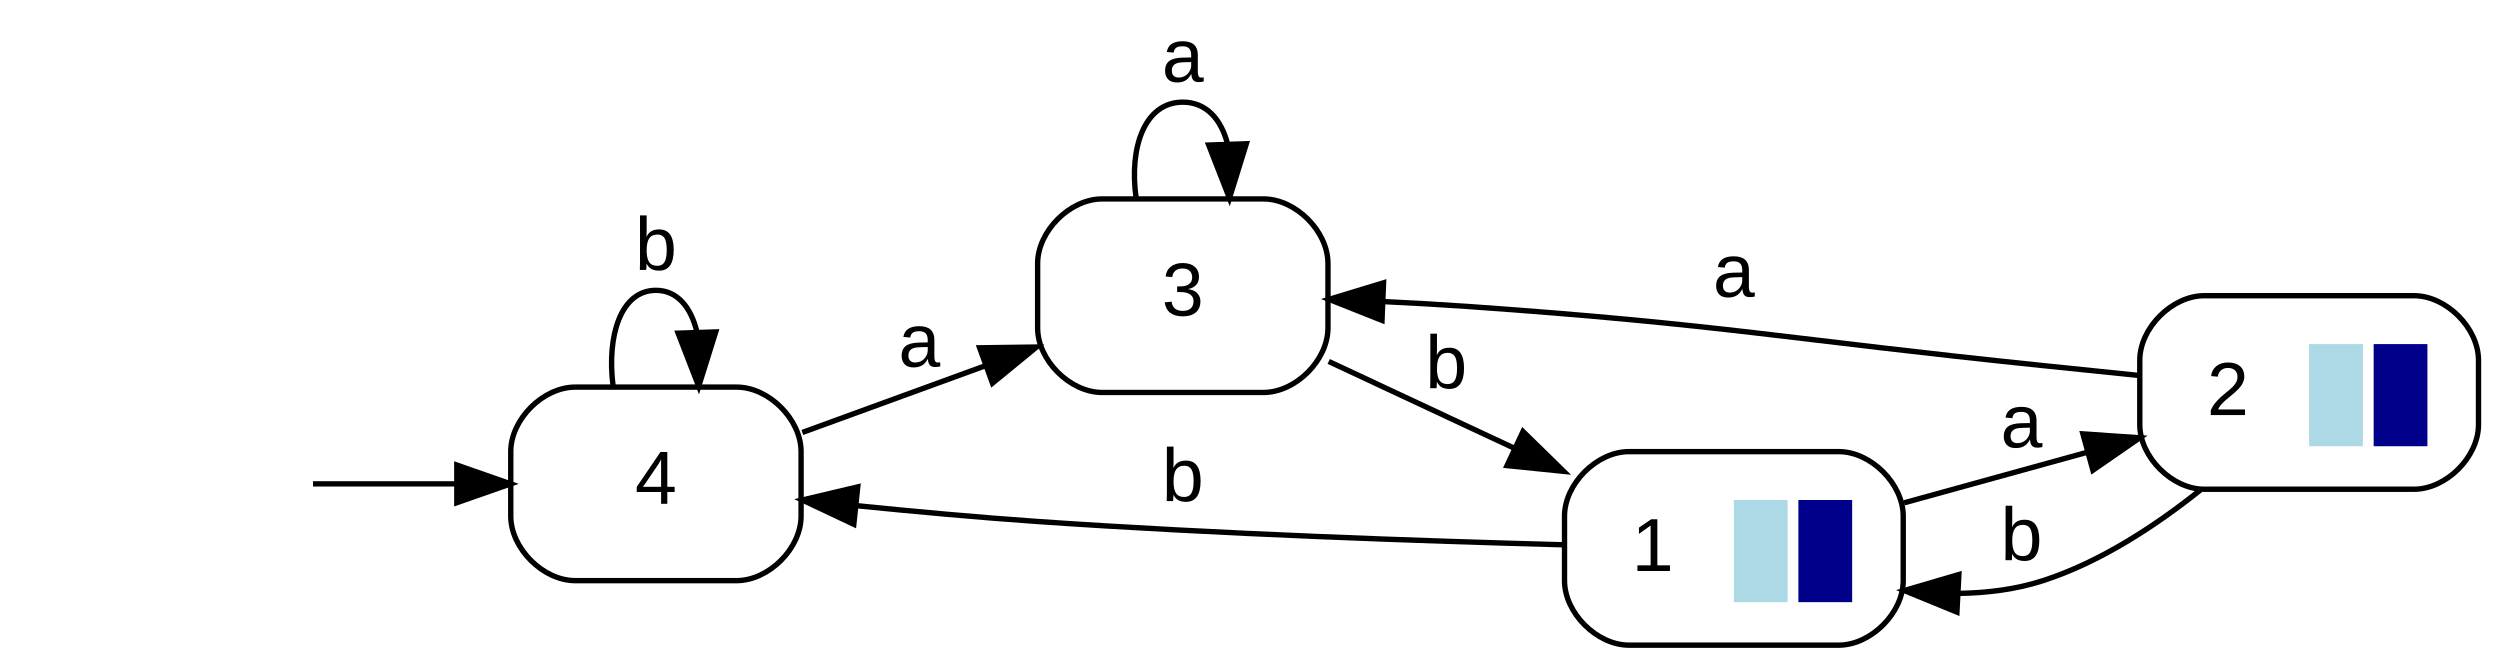
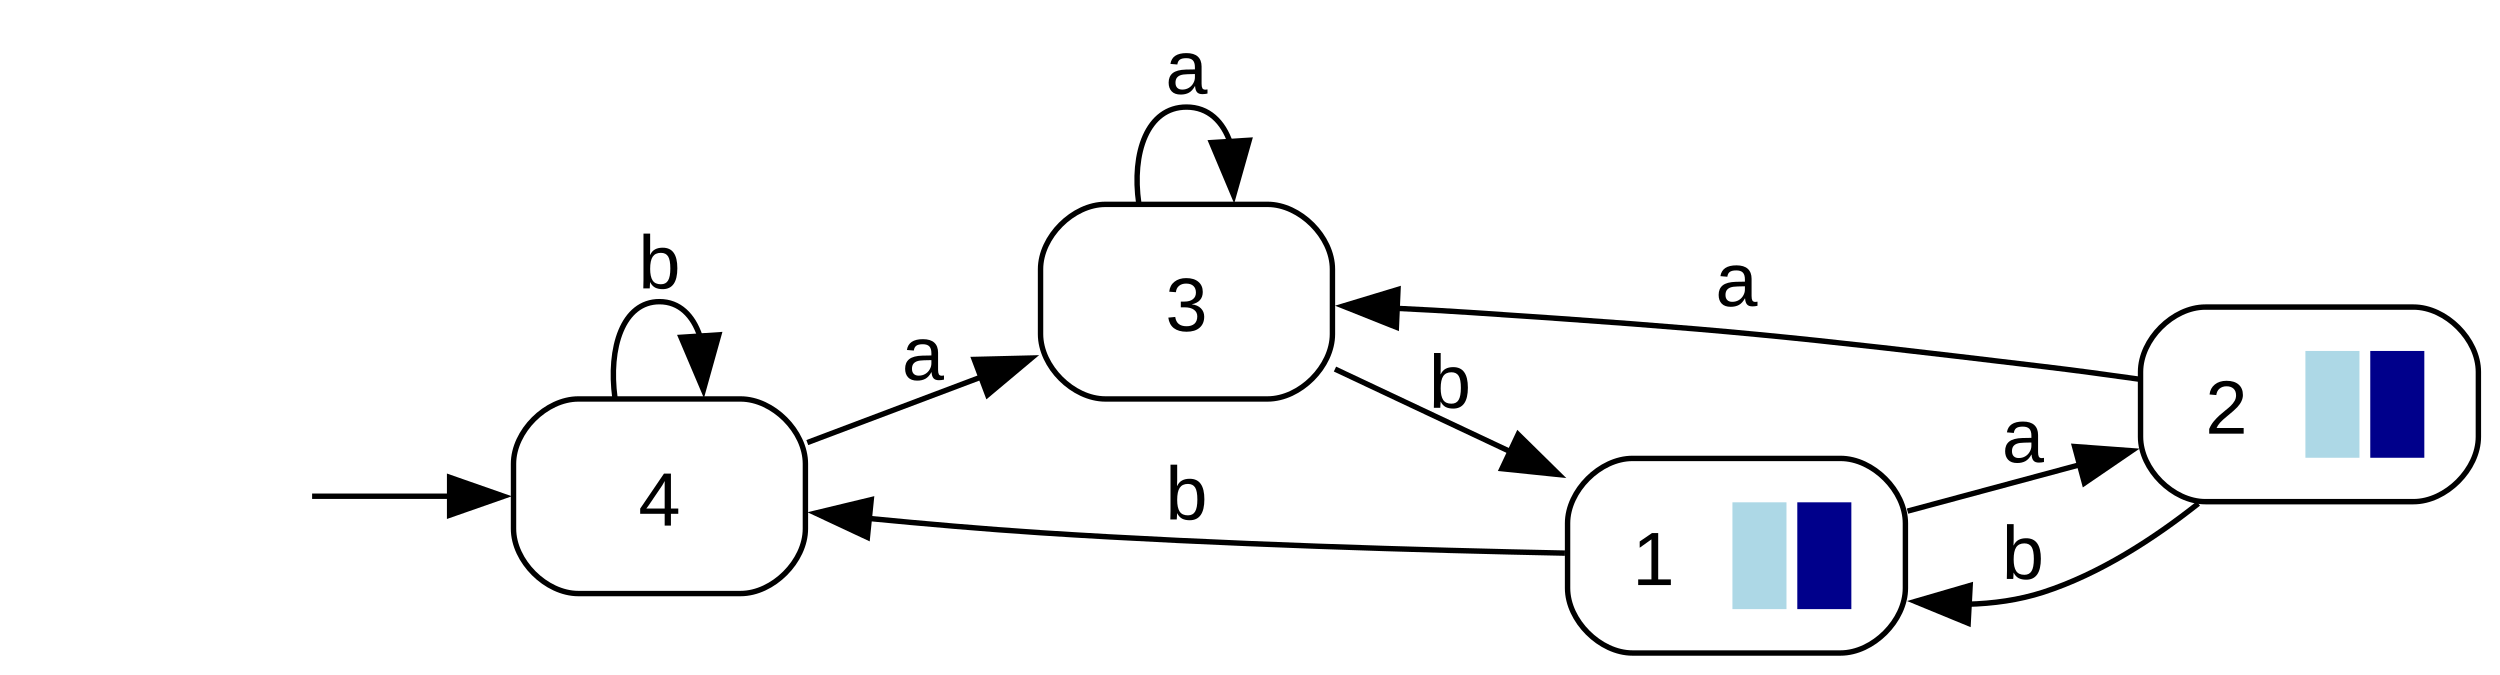
- <svg xmlns="http://www.w3.org/2000/svg" width="465pt" height="124pt" viewBox="0.00 0.00 465.00 124.00">
-   <g id="graph0" class="graph" transform="scale(1 1) rotate(0) translate(4 120)">
+ <svg xmlns="http://www.w3.org/2000/svg" width="463pt" height="125pt" viewBox="0.00 0.00 462.50 124.75">
+   <g id="graph0" class="graph" transform="scale(1 1) rotate(0) translate(4 120.75)">
    <g id="node1" class="node">
</g>
    <g id="node2" class="node">
-       <path fill="none" stroke="black" d="M133,-48C133,-48 103,-48 103,-48 97,-48 91,-42 91,-36 91,-36 91,-24 91,-24 91,-18 97,-12 103,-12 103,-12 133,-12 133,-12 139,-12 145,-18 145,-24 145,-24 145,-36 145,-36 145,-42 139,-48 133,-48" />
-       <text text-anchor="middle" x="118" y="-26.3" font-family="Arial" font-size="14.00">4</text>
+       <path fill="none" stroke="black" d="M133,-47C133,-47 103,-47 103,-47 97,-47 91,-41 91,-35 91,-35 91,-23 91,-23 91,-17 97,-11 103,-11 103,-11 133,-11 133,-11 139,-11 145,-17 145,-23 145,-23 145,-35 145,-35 145,-41 139,-47 133,-47" />
+       <text text-anchor="middle" x="118" y="-23.57" font-family="Arial" font-size="14.00">4</text>
    </g>
    <g id="edge1" class="edge">
-       <path fill="none" stroke="black" d="M54.22,-30C62.55,-30 71.91,-30 80.82,-30" />
-       <polygon fill="black" stroke="black" points="80.97,-33.5 90.97,-30 80.97,-26.5 80.97,-33.5" />
+       <path fill="none" stroke="black" d="M53.74,-29C61.72,-29 70.68,-29 79.29,-29" />
+       <polygon fill="black" stroke="black" points="79.18,-32.5 89.18,-29 79.18,-25.5 79.18,-32.5" />
    </g>
    <g id="edge9" class="edge">
-       <path fill="none" stroke="black" d="M110.04,-48.15C108.82,-57.54 111.47,-66 118,-66 121.98,-66 124.52,-62.86 125.62,-58.28" />
-       <polygon fill="black" stroke="black" points="129.12,-58.26 125.96,-48.15 122.13,-58.03 129.12,-58.26" />
-       <text text-anchor="middle" x="118" y="-69.8" font-family="Arial" font-size="14.00">b</text>
+       <path fill="none" stroke="black" d="M109.77,-47.15C108.5,-56.54 111.25,-65 118,-65 121.69,-65 124.19,-62.47 125.48,-58.64" />
+       <polygon fill="black" stroke="black" points="128.98,-58.87 126.13,-48.66 121.99,-58.41 128.98,-58.87" />
+       <text text-anchor="middle" x="118" y="-67.45" font-family="Arial" font-size="14.00">b</text>
    </g>
    <g id="node3" class="node">
-       <path fill="none" stroke="black" d="M231,-83C231,-83 201,-83 201,-83 195,-83 189,-77 189,-71 189,-71 189,-59 189,-59 189,-53 195,-47 201,-47 201,-47 231,-47 231,-47 237,-47 243,-53 243,-59 243,-59 243,-71 243,-71 243,-77 237,-83 231,-83" />
-       <text text-anchor="middle" x="216" y="-61.3" font-family="Arial" font-size="14.00">3</text>
+       <path fill="none" stroke="black" d="M230.5,-83C230.5,-83 200.5,-83 200.5,-83 194.5,-83 188.5,-77 188.5,-71 188.5,-71 188.5,-59 188.5,-59 188.5,-53 194.5,-47 200.5,-47 200.5,-47 230.5,-47 230.5,-47 236.5,-47 242.5,-53 242.5,-59 242.5,-59 242.5,-71 242.5,-71 242.5,-77 236.5,-83 230.5,-83" />
+       <text text-anchor="middle" x="215.5" y="-59.58" font-family="Arial" font-size="14.00">3</text>
    </g>
    <g id="edge8" class="edge">
-       <path fill="none" stroke="black" d="M145.23,-39.56C155.71,-43.38 167.94,-47.84 179.21,-51.95" />
-       <polygon fill="black" stroke="black" points="178.21,-55.31 188.8,-55.45 180.6,-48.73 178.21,-55.31" />
-       <text text-anchor="middle" x="167" y="-51.8" font-family="Arial" font-size="14.00">a</text>
+       <path fill="none" stroke="black" d="M145.35,-38.93C155.37,-42.71 166.98,-47.08 177.78,-51.16" />
+       <polygon fill="black" stroke="black" points="176.23,-54.31 186.82,-54.57 178.7,-47.76 176.23,-54.31" />
+       <text text-anchor="middle" x="166.75" y="-50.53" font-family="Arial" font-size="14.00">a</text>
+     </g>
+     <g id="edge7" class="edge">
+       <path fill="none" stroke="black" d="M206.68,-83.15C205.32,-92.54 208.26,-101 215.5,-101 219.57,-101 222.28,-98.32 223.63,-94.31" />
+       <polygon fill="black" stroke="black" points="227.11,-94.86 224.23,-84.66 220.12,-94.43 227.11,-94.86" />
+       <text text-anchor="middle" x="215.5" y="-103.45" font-family="Arial" font-size="14.00">a</text>
+     </g>
+     <g id="node4" class="node">
+       <path fill="none" stroke="black" d="M336.5,-36C336.5,-36 298,-36 298,-36 292,-36 286,-30 286,-24 286,-24 286,-12 286,-12 286,-6 292,0 298,0 298,0 336.5,0 336.5,0 342.5,0 348.5,-6 348.5,-12 348.5,-12 348.5,-24 348.5,-24 348.5,-30 342.5,-36 336.5,-36" />
+       <text text-anchor="start" x="298" y="-12.57" font-family="Arial" font-size="14.00">1</text>
+       <polygon fill="lightblue" stroke="none" points="316.5,-8.12 316.5,-27.88 326.5,-27.88 326.5,-8.12 316.5,-8.12" />
+       <polygon fill="darkblue" stroke="none" points="328.5,-8.12 328.5,-27.88 338.5,-27.88 338.5,-8.12 328.5,-8.12" />
    </g>
    <g id="edge6" class="edge">
-       <path fill="none" stroke="black" d="M207.32,-83.15C205.98,-92.54 208.88,-101 216,-101 220.34,-101 223.11,-97.86 224.31,-93.28" />
-       <polygon fill="black" stroke="black" points="227.82,-93.27 224.68,-83.15 220.82,-93.02 227.82,-93.27" />
-       <text text-anchor="middle" x="216" y="-104.8" font-family="Arial" font-size="14.00">a</text>
-     </g>
-     <g id="node4" class="node">
-       <path fill="none" stroke="black" d="M338,-36C338,-36 299,-36 299,-36 293,-36 287,-30 287,-24 287,-24 287,-12 287,-12 287,-6 293,0 299,0 299,0 338,0 338,0 344,0 350,-6 350,-12 350,-12 350,-24 350,-24 350,-30 344,-36 338,-36" />
-       <text text-anchor="start" x="299.5" y="-13.8" font-family="Arial" font-size="14.00">1</text>
-       <polygon fill="lightblue" stroke="transparent" points="318.5,-8 318.5,-27 328.5,-27 328.5,-8 318.5,-8" />
-       <polygon fill="darkblue" stroke="transparent" points="330.5,-8 330.5,-27 340.5,-27 340.5,-8 330.5,-8" />
-     </g>
-     <g id="edge7" class="edge">
-       <path fill="none" stroke="black" d="M243.14,-52.77C253.7,-47.84 266.11,-42.03 277.74,-36.59" />
-       <polygon fill="black" stroke="black" points="279.28,-39.74 286.85,-32.33 276.31,-33.4 279.28,-39.74" />
-       <text text-anchor="middle" x="265" y="-47.8" font-family="Arial" font-size="14.00">b</text>
+       <path fill="none" stroke="black" d="M242.97,-52.53C252.94,-47.83 264.53,-42.37 275.51,-37.2" />
+       <polygon fill="black" stroke="black" points="276.85,-40.44 284.4,-33.01 273.86,-34.1 276.85,-40.44" />
+       <text text-anchor="middle" x="264.25" y="-45.36" font-family="Arial" font-size="14.00">b</text>
    </g>
    <g id="edge3" class="edge">
-       <path fill="none" stroke="black" d="M286.83,-18.67C260.78,-19.36 222.41,-20.68 189,-23 178.01,-23.76 166.08,-24.86 155.23,-25.95" />
-       <polygon fill="black" stroke="black" points="154.81,-22.48 145.23,-27 155.54,-29.44 154.81,-22.48" />
-       <text text-anchor="middle" x="216" y="-26.8" font-family="Arial" font-size="14.00">b</text>
+       <path fill="none" stroke="black" d="M285.51,-18.48C259.61,-19.01 221.61,-20.09 188.5,-22.25 178.13,-22.93 166.91,-23.91 156.57,-24.91" />
+       <polygon fill="black" stroke="black" points="156.47,-21.4 146.88,-25.89 157.18,-28.37 156.47,-21.4" />
+       <text text-anchor="middle" x="215.5" y="-24.7" font-family="Arial" font-size="14.00">b</text>
    </g>
    <g id="node5" class="node">
-       <path fill="none" stroke="black" d="M445,-65C445,-65 406,-65 406,-65 400,-65 394,-59 394,-53 394,-53 394,-41 394,-41 394,-35 400,-29 406,-29 406,-29 445,-29 445,-29 451,-29 457,-35 457,-41 457,-41 457,-53 457,-53 457,-59 451,-65 445,-65" />
-       <text text-anchor="start" x="406.5" y="-42.8" font-family="Arial" font-size="14.00">2</text>
-       <polygon fill="lightblue" stroke="transparent" points="425.5,-37 425.5,-56 435.5,-56 435.5,-37 425.5,-37" />
-       <polygon fill="darkblue" stroke="transparent" points="437.5,-37 437.5,-56 447.5,-56 447.5,-37 437.5,-37" />
+       <path fill="none" stroke="black" d="M442.5,-64C442.5,-64 404,-64 404,-64 398,-64 392,-58 392,-52 392,-52 392,-40 392,-40 392,-34 398,-28 404,-28 404,-28 442.5,-28 442.5,-28 448.5,-28 454.5,-34 454.5,-40 454.5,-40 454.5,-52 454.5,-52 454.5,-58 448.5,-64 442.5,-64" />
+       <text text-anchor="start" x="404" y="-40.58" font-family="Arial" font-size="14.00">2</text>
+       <polygon fill="lightblue" stroke="none" points="422.5,-36.12 422.5,-55.88 432.5,-55.88 432.5,-36.12 422.5,-36.12" />
+       <polygon fill="darkblue" stroke="none" points="434.5,-36.12 434.5,-55.88 444.5,-55.88 444.5,-36.12 434.5,-36.12" />
    </g>
    <g id="edge2" class="edge">
-       <path fill="none" stroke="black" d="M350.15,-26.47C360.83,-29.41 372.97,-32.77 384.3,-35.9" />
-       <polygon fill="black" stroke="black" points="383.42,-39.29 393.99,-38.57 385.28,-32.54 383.42,-39.29" />
-       <text text-anchor="middle" x="372" y="-36.8" font-family="Arial" font-size="14.00">a</text>
+       <path fill="none" stroke="black" d="M348.89,-26.25C358.94,-28.96 370.28,-32.01 380.98,-34.89" />
+       <polygon fill="black" stroke="black" points="379.8,-38.2 390.37,-37.42 381.62,-31.44 379.8,-38.2" />
+       <text text-anchor="middle" x="370.25" y="-35.29" font-family="Arial" font-size="14.00">a</text>
+     </g>
+     <g id="edge5" class="edge">
+       <path fill="none" stroke="black" d="M391.65,-50.67C385.8,-51.5 379.72,-52.32 374,-53 327.01,-58.62 315.22,-59.86 268,-63 263.56,-63.3 258.9,-63.55 254.27,-63.77" />
+       <polygon fill="black" stroke="black" points="254.33,-60.27 244.49,-64.19 254.63,-67.26 254.33,-60.27" />
+       <text text-anchor="middle" x="317.25" y="-64.19" font-family="Arial" font-size="14.00">a</text>
    </g>
    <g id="edge4" class="edge">
-       <path fill="none" stroke="black" d="M393.97,-50.15C388.01,-50.76 381.81,-51.4 376,-52 328.45,-56.9 316.69,-59.64 269,-63 264.02,-63.35 258.77,-63.64 253.6,-63.89" />
-       <polygon fill="black" stroke="black" points="253.05,-60.41 243.2,-64.32 253.34,-67.4 253.05,-60.41" />
-       <text text-anchor="middle" x="318.5" y="-64.8" font-family="Arial" font-size="14.00">a</text>
-     </g>
-     <g id="edge5" class="edge">
-       <path fill="none" stroke="black" d="M405.31,-28.89C396.97,-22.22 386.67,-15.45 376,-12 371.02,-10.39 365.69,-9.71 360.35,-9.63" />
-       <polygon fill="black" stroke="black" points="359.99,-6.15 350.18,-10.16 360.35,-13.14 359.99,-6.15" />
-       <text text-anchor="middle" x="372" y="-15.8" font-family="Arial" font-size="14.00">b</text>
+       <path fill="none" stroke="black" d="M402.69,-27.65C394.48,-21.15 384.41,-14.61 374,-11.25 369.51,-9.8 364.73,-9.14 359.92,-9.02" />
+       <polygon fill="black" stroke="black" points="360.11,-5.51 350.31,-9.54 360.48,-12.5 360.11,-5.51" />
+       <text text-anchor="middle" x="370.25" y="-13.7" font-family="Arial" font-size="14.00">b</text>
    </g>
  </g>
</svg>
